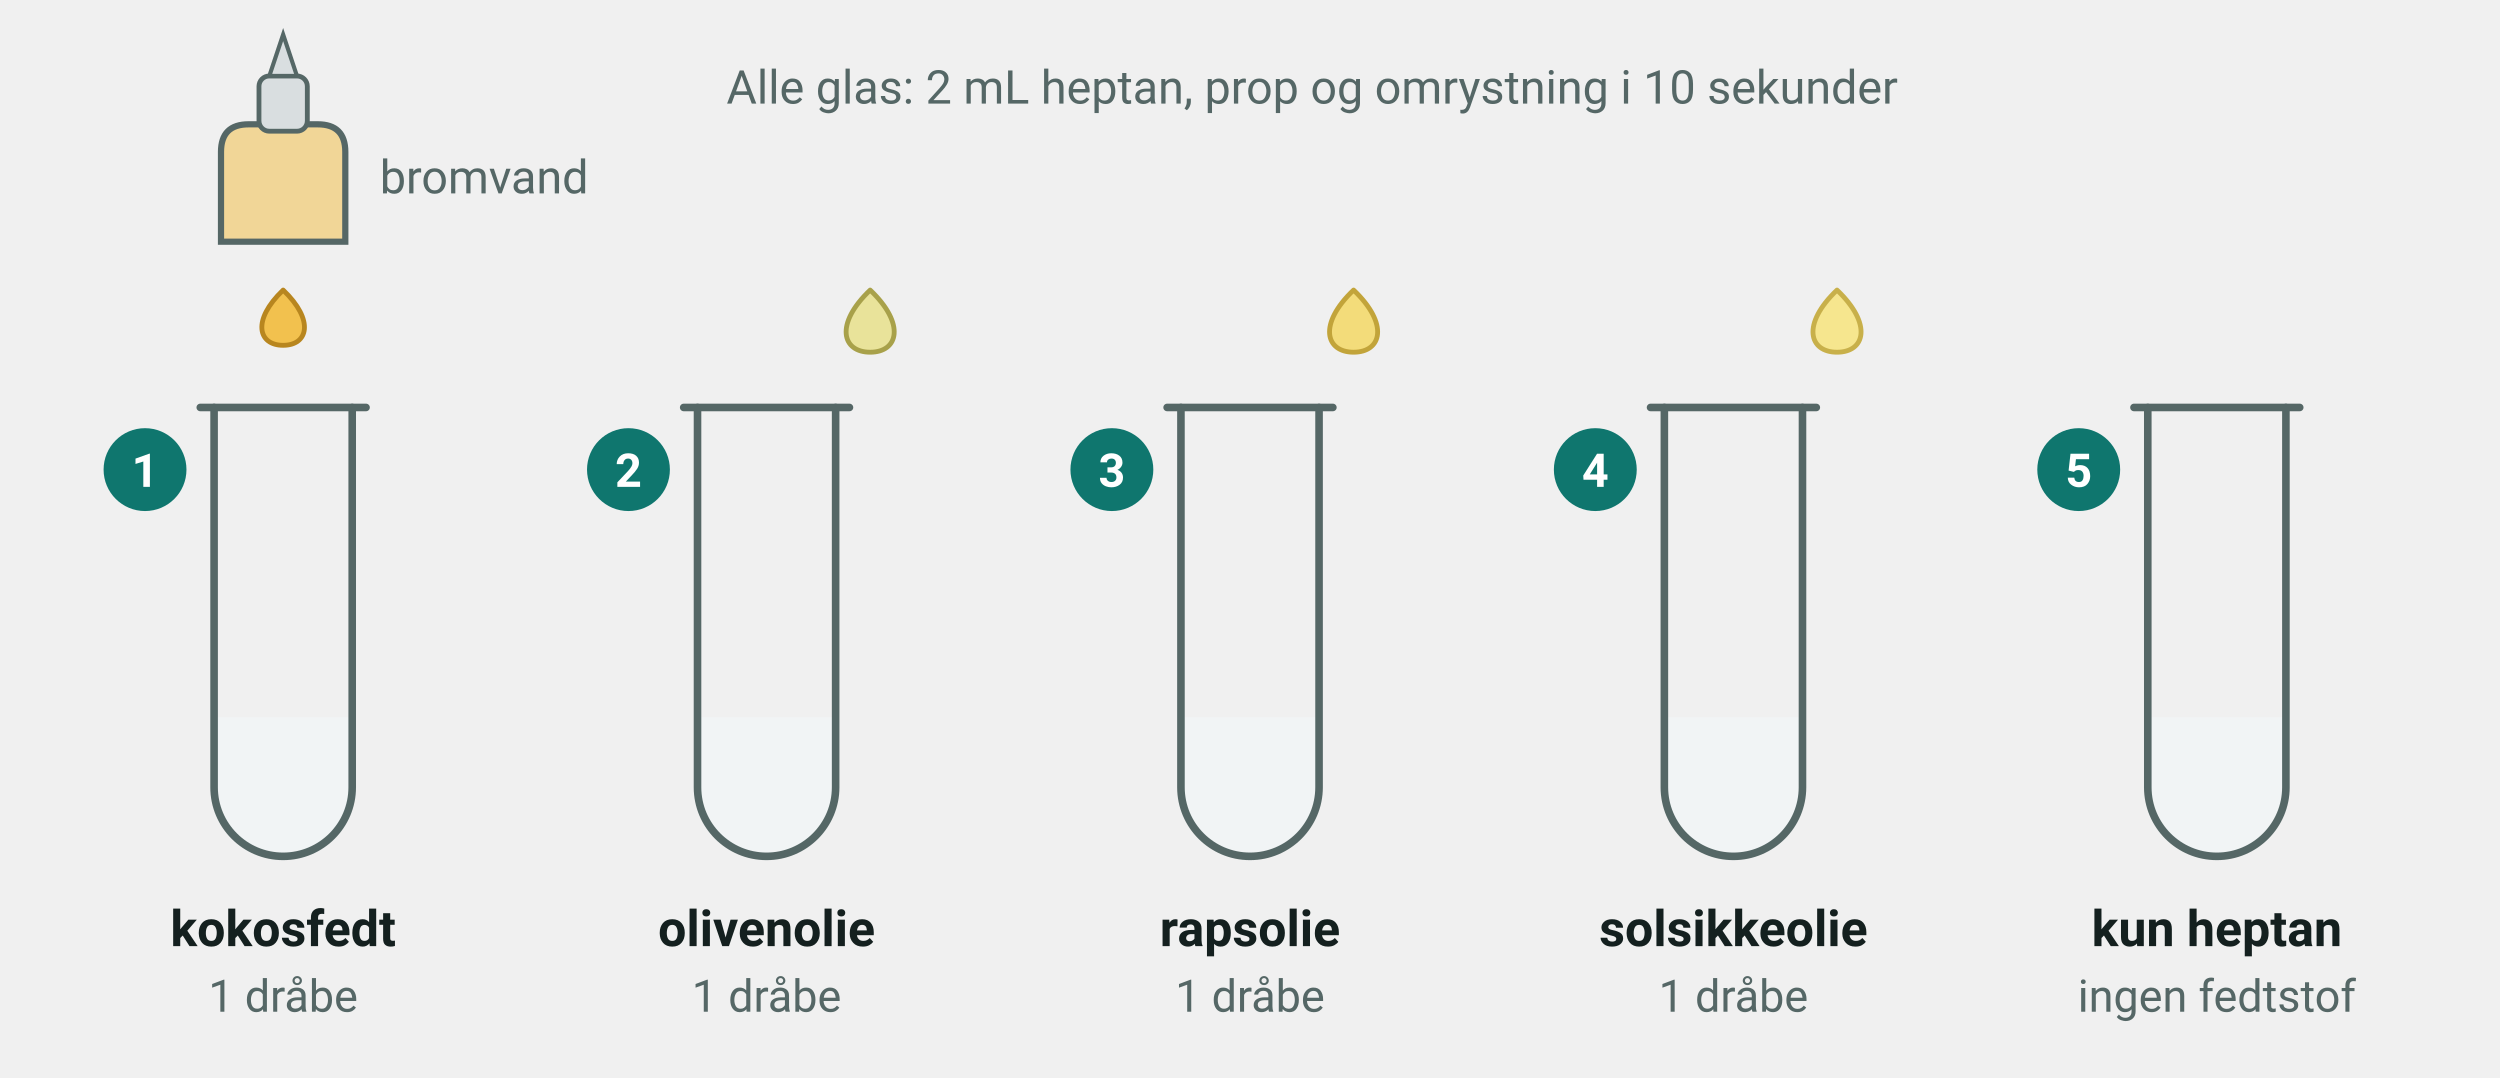
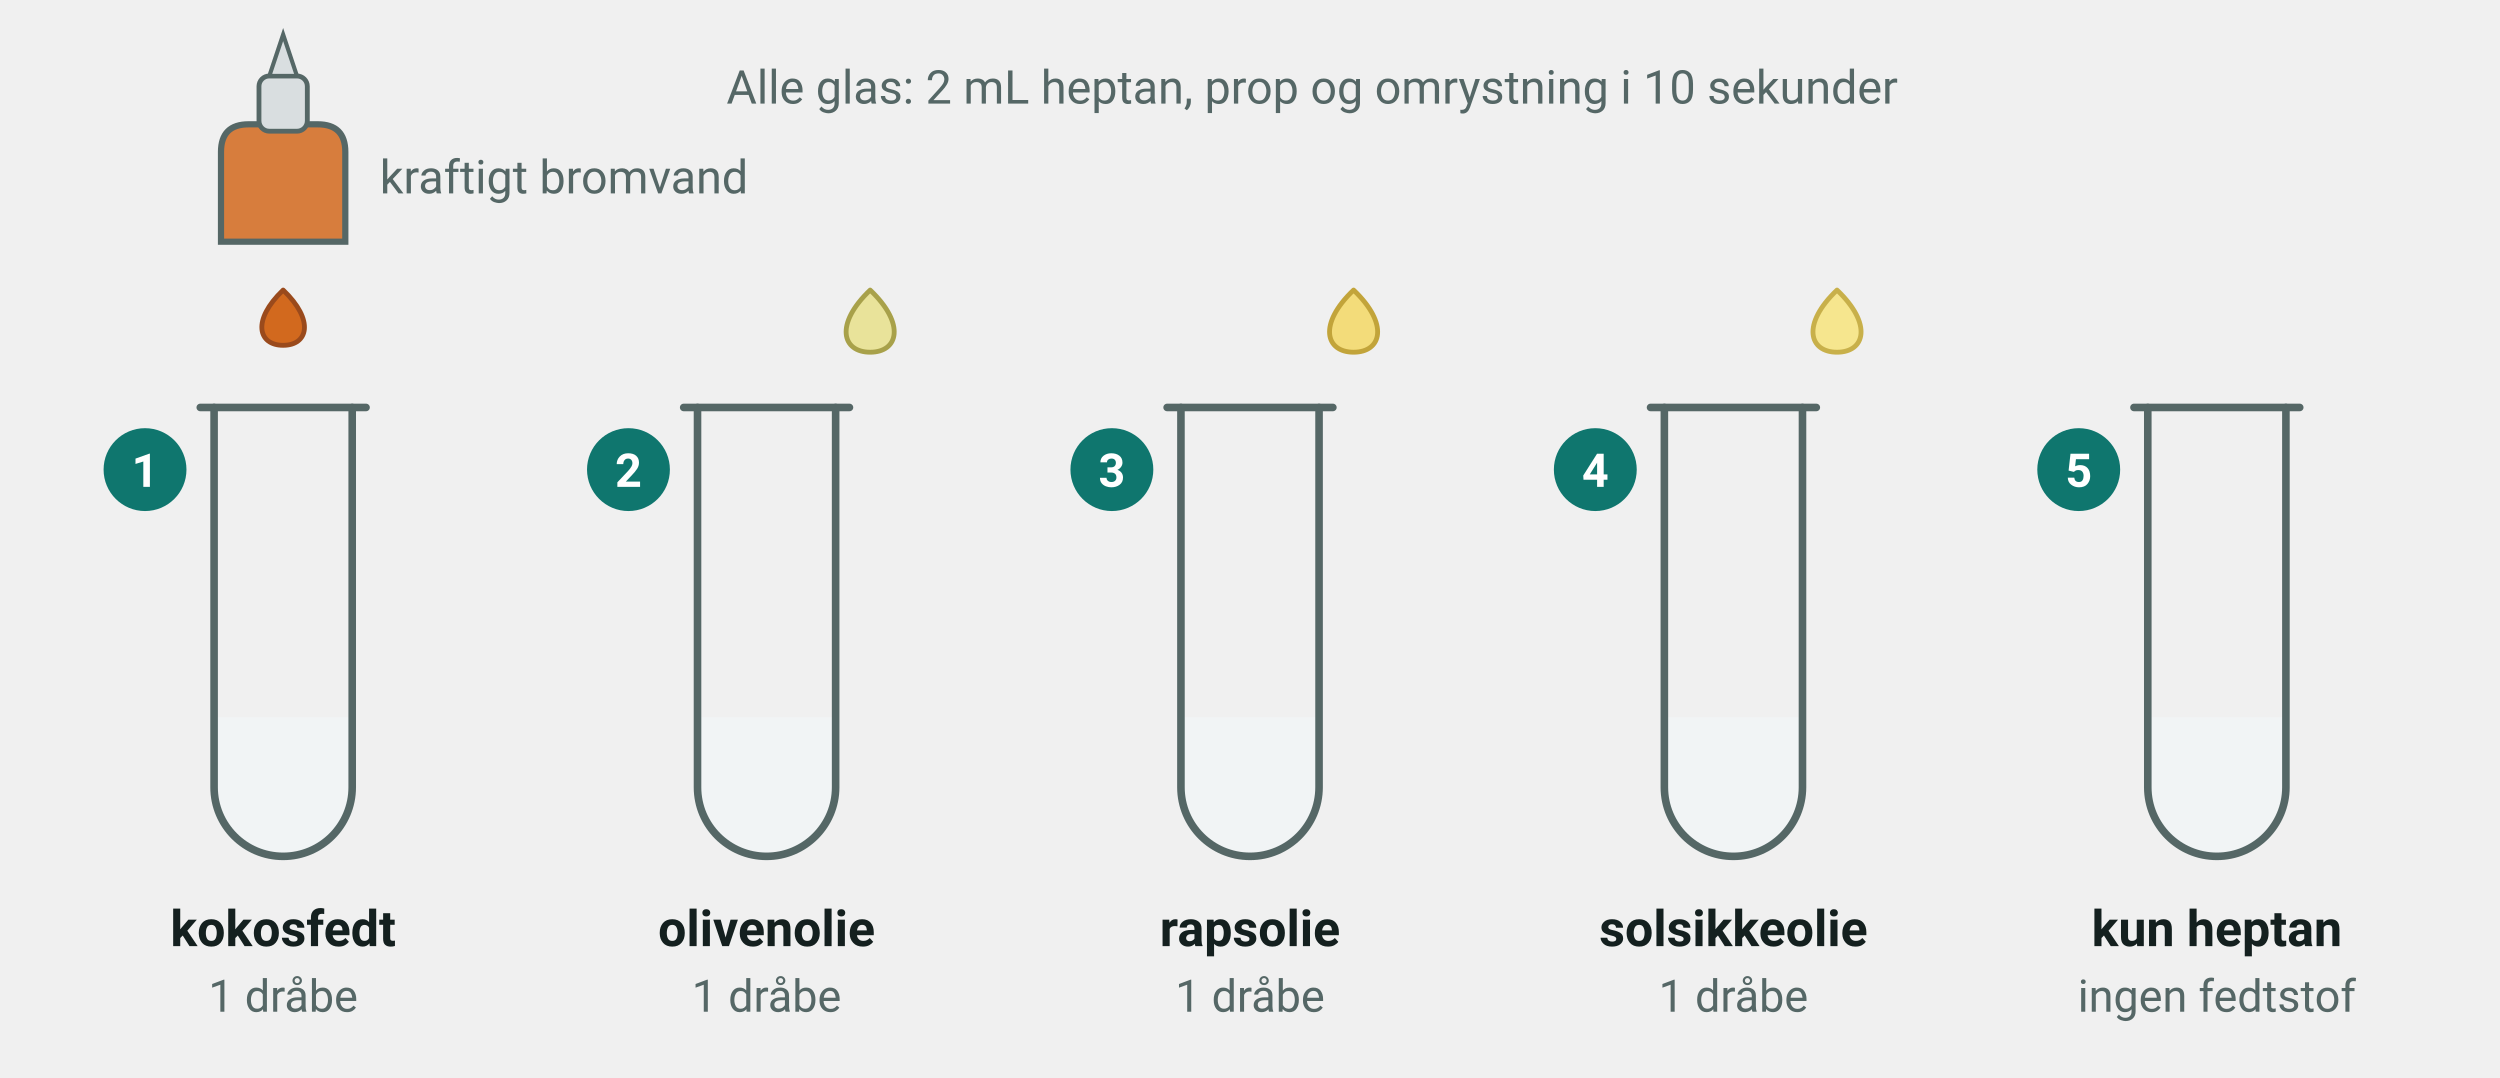
- <svg xmlns="http://www.w3.org/2000/svg" viewBox="0 0 724 312" width="724" height="312" font-family="'Segoe UI', Roboto, 'Helvetica Neue', Arial, sans-serif" role="img" aria-label="Fem reagensglas med numrene 1 til 5 og lidt heptan i bunden. Over glas 2 til 4 hænger en dråbe fedtstof, og under glassene står kokosfedt, olivenolie, rapsolie, solsikkeolie og kun heptan. Over glas 1 står en dråbeflaske med bromvand, som drypper en gul dråbe i glasset">
+ <svg xmlns="http://www.w3.org/2000/svg" viewBox="0 0 724 312" width="724" height="312" font-family="'Segoe UI', Roboto, 'Helvetica Neue', Arial, sans-serif" role="img" aria-label="Fem reagensglas med numrene 1 til 5 og lidt heptan i bunden. Over glas 2 til 4 hænger en dråbe fedtstof, og under glassene står kokosfedt, olivenolie, rapsolie, solsikkeolie og kun heptan. Over glas 1 står en dråbeflaske med kraftigt bromvand, som er mørkt orange og drypper en dråbe i glasset">
  <circle cx="42.0" cy="136.0" r="12.0" fill="#0f766e" />
  <text x="42.0" y="141.0" font-size="13.5" text-anchor="middle" fill="#ffffff" font-weight="700">
    <tspan>1</tspan>
  </text>
  <clipPath id="glas82">
    <path d="M 62.0,118 V 228.0 A 20.0,20.0 0 0 0 102.0,228.0 V 118 Z" />
  </clipPath>
  <rect x="62.0" y="207.7" width="40" height="40.3" fill="#f1f4f5" clip-path="url(#glas82)" />
  <path d="M 62.0,118 V 228.0 A 20.0,20.0 0 0 0 102.0,228.0 V 118" fill="none" stroke="#556766" stroke-width="2.2" stroke-linecap="round" />
  <line x1="58.0" y1="118.0" x2="106.0" y2="118.0" stroke="#556766" stroke-width="2.2" stroke-linecap="round" />
  <text x="82.0" y="274.0" font-size="14.5" text-anchor="middle" fill="#14201f" font-weight="700">
    <tspan>kokosfedt</tspan>
  </text>
  <text x="82.0" y="293.0" font-size="13" text-anchor="middle" fill="#556766">
    <tspan>1 dråbe</tspan>
  </text>
  <circle cx="182.0" cy="136.0" r="12.0" fill="#0f766e" />
  <text x="182.0" y="141.0" font-size="13.5" text-anchor="middle" fill="#ffffff" font-weight="700">
    <tspan>2</tspan>
  </text>
  <clipPath id="glas222">
    <path d="M 202.0,118 V 228.0 A 20.0,20.0 0 0 0 242.0,228.0 V 118 Z" />
  </clipPath>
  <rect x="202.0" y="207.7" width="40" height="40.3" fill="#f1f4f5" clip-path="url(#glas222)" />
  <path d="M 202.0,118 V 228.0 A 20.0,20.0 0 0 0 242.0,228.0 V 118" fill="none" stroke="#556766" stroke-width="2.2" stroke-linecap="round" />
  <line x1="198.0" y1="118.0" x2="246.0" y2="118.0" stroke="#556766" stroke-width="2.2" stroke-linecap="round" />
  <path d="M 252,84 C 262.4,93.9 260.1,102 252,102 C 243.9,102 241.6,93.9 252,84 Z" fill="#e9e39a" stroke="#a8a14a" stroke-width="1.4" stroke-linejoin="round" />
  <text x="222.0" y="274.0" font-size="14.5" text-anchor="middle" fill="#14201f" font-weight="700">
    <tspan>olivenolie</tspan>
  </text>
  <text x="222.0" y="293.0" font-size="13" text-anchor="middle" fill="#556766">
    <tspan>1 dråbe</tspan>
  </text>
  <circle cx="322.0" cy="136.0" r="12.0" fill="#0f766e" />
  <text x="322.0" y="141.0" font-size="13.5" text-anchor="middle" fill="#ffffff" font-weight="700">
    <tspan>3</tspan>
  </text>
  <clipPath id="glas362">
    <path d="M 342.0,118 V 228.0 A 20.0,20.0 0 0 0 382.0,228.0 V 118 Z" />
  </clipPath>
  <rect x="342.0" y="207.7" width="40" height="40.3" fill="#f1f4f5" clip-path="url(#glas362)" />
  <path d="M 342.0,118 V 228.0 A 20.0,20.0 0 0 0 382.0,228.0 V 118" fill="none" stroke="#556766" stroke-width="2.2" stroke-linecap="round" />
  <line x1="338.0" y1="118.0" x2="386.0" y2="118.0" stroke="#556766" stroke-width="2.2" stroke-linecap="round" />
  <path d="M 392,84 C 402.4,93.9 400.1,102 392,102 C 383.9,102 381.6,93.9 392,84 Z" fill="#f3dc7a" stroke="#c2a43a" stroke-width="1.4" stroke-linejoin="round" />
  <text x="362.0" y="274.0" font-size="14.5" text-anchor="middle" fill="#14201f" font-weight="700">
    <tspan>rapsolie</tspan>
  </text>
  <text x="362.0" y="293.0" font-size="13" text-anchor="middle" fill="#556766">
    <tspan>1 dråbe</tspan>
  </text>
  <circle cx="462.0" cy="136.0" r="12.0" fill="#0f766e" />
  <text x="462.0" y="141.0" font-size="13.5" text-anchor="middle" fill="#ffffff" font-weight="700">
    <tspan>4</tspan>
  </text>
  <clipPath id="glas502">
    <path d="M 482.0,118 V 228.0 A 20.0,20.0 0 0 0 522.0,228.0 V 118 Z" />
  </clipPath>
  <rect x="482.0" y="207.7" width="40" height="40.3" fill="#f1f4f5" clip-path="url(#glas502)" />
  <path d="M 482.0,118 V 228.0 A 20.0,20.0 0 0 0 522.0,228.0 V 118" fill="none" stroke="#556766" stroke-width="2.2" stroke-linecap="round" />
  <line x1="478.0" y1="118.0" x2="526.0" y2="118.0" stroke="#556766" stroke-width="2.2" stroke-linecap="round" />
  <path d="M 532,84 C 542.4,93.9 540.1,102 532,102 C 523.9,102 521.6,93.9 532,84 Z" fill="#f6e68e" stroke="#c8b04a" stroke-width="1.4" stroke-linejoin="round" />
  <text x="502.0" y="274.0" font-size="14.5" text-anchor="middle" fill="#14201f" font-weight="700">
    <tspan>solsikkeolie</tspan>
  </text>
  <text x="502.0" y="293.0" font-size="13" text-anchor="middle" fill="#556766">
    <tspan>1 dråbe</tspan>
  </text>
  <circle cx="602.0" cy="136.0" r="12.0" fill="#0f766e" />
  <text x="602.0" y="141.0" font-size="13.5" text-anchor="middle" fill="#ffffff" font-weight="700">
    <tspan>5</tspan>
  </text>
  <clipPath id="glas642">
    <path d="M 622.0,118 V 228.0 A 20.0,20.0 0 0 0 662.0,228.0 V 118 Z" />
  </clipPath>
  <rect x="622.0" y="207.7" width="40" height="40.3" fill="#f1f4f5" clip-path="url(#glas642)" />
  <path d="M 622.0,118 V 228.0 A 20.0,20.0 0 0 0 662.0,228.0 V 118" fill="none" stroke="#556766" stroke-width="2.2" stroke-linecap="round" />
  <line x1="618.0" y1="118.0" x2="666.0" y2="118.0" stroke="#556766" stroke-width="2.2" stroke-linecap="round" />
  <text x="642.0" y="274.0" font-size="14.5" text-anchor="middle" fill="#14201f" font-weight="700">
    <tspan>kun heptan</tspan>
  </text>
  <text x="642.0" y="293.0" font-size="13" text-anchor="middle" fill="#556766">
    <tspan>ingen fedtstof</tspan>
  </text>
-   <path d="M 64,70 V 44 Q 64,36 72,36 H 92 Q 100,36 100,44 V 70 Z" fill="#f2c14e" fill-opacity="0.55" stroke="#556766" stroke-width="1.8" />
+   <path d="M 64,70 V 44 Q 64,36 72,36 H 92 Q 100,36 100,44 V 70 Z" fill="#d2691e" fill-opacity="0.85" stroke="#556766" stroke-width="1.8" />
  <rect x="75.0" y="22.0" width="14.0" height="16.0" rx="3" fill="#d9dee0" stroke="#556766" stroke-width="1.4" />
  <path d="M 78,22 L 82,10 L 86,22 Z" fill="#d9dee0" stroke="#556766" stroke-width="1.2" />
-   <path d="M 82,84 C 91.2,92.8 89.2,100 82,100 C 74.8,100 72.8,92.8 82,84 Z" fill="#f2c14e" stroke="#b8861f" stroke-width="1.4" stroke-linejoin="round" />
+   <path d="M 82,84 C 91.2,92.8 89.2,100 82,100 C 74.8,100 72.8,92.8 82,84 Z" fill="#d2691e" stroke="#9a4a1c" stroke-width="1.4" stroke-linejoin="round" />
  <text x="110.0" y="56.0" font-size="13.5" text-anchor="start" fill="#556766">
-     <tspan>bromvand</tspan>
+     <tspan>kraftigt bromvand</tspan>
  </text>
  <text x="380.0" y="30.0" font-size="13.5" text-anchor="middle" fill="#556766">
    <tspan>Alle glas: 2 mL heptan, prop og omrystning i 10 sekunder</tspan>
  </text>
</svg>
